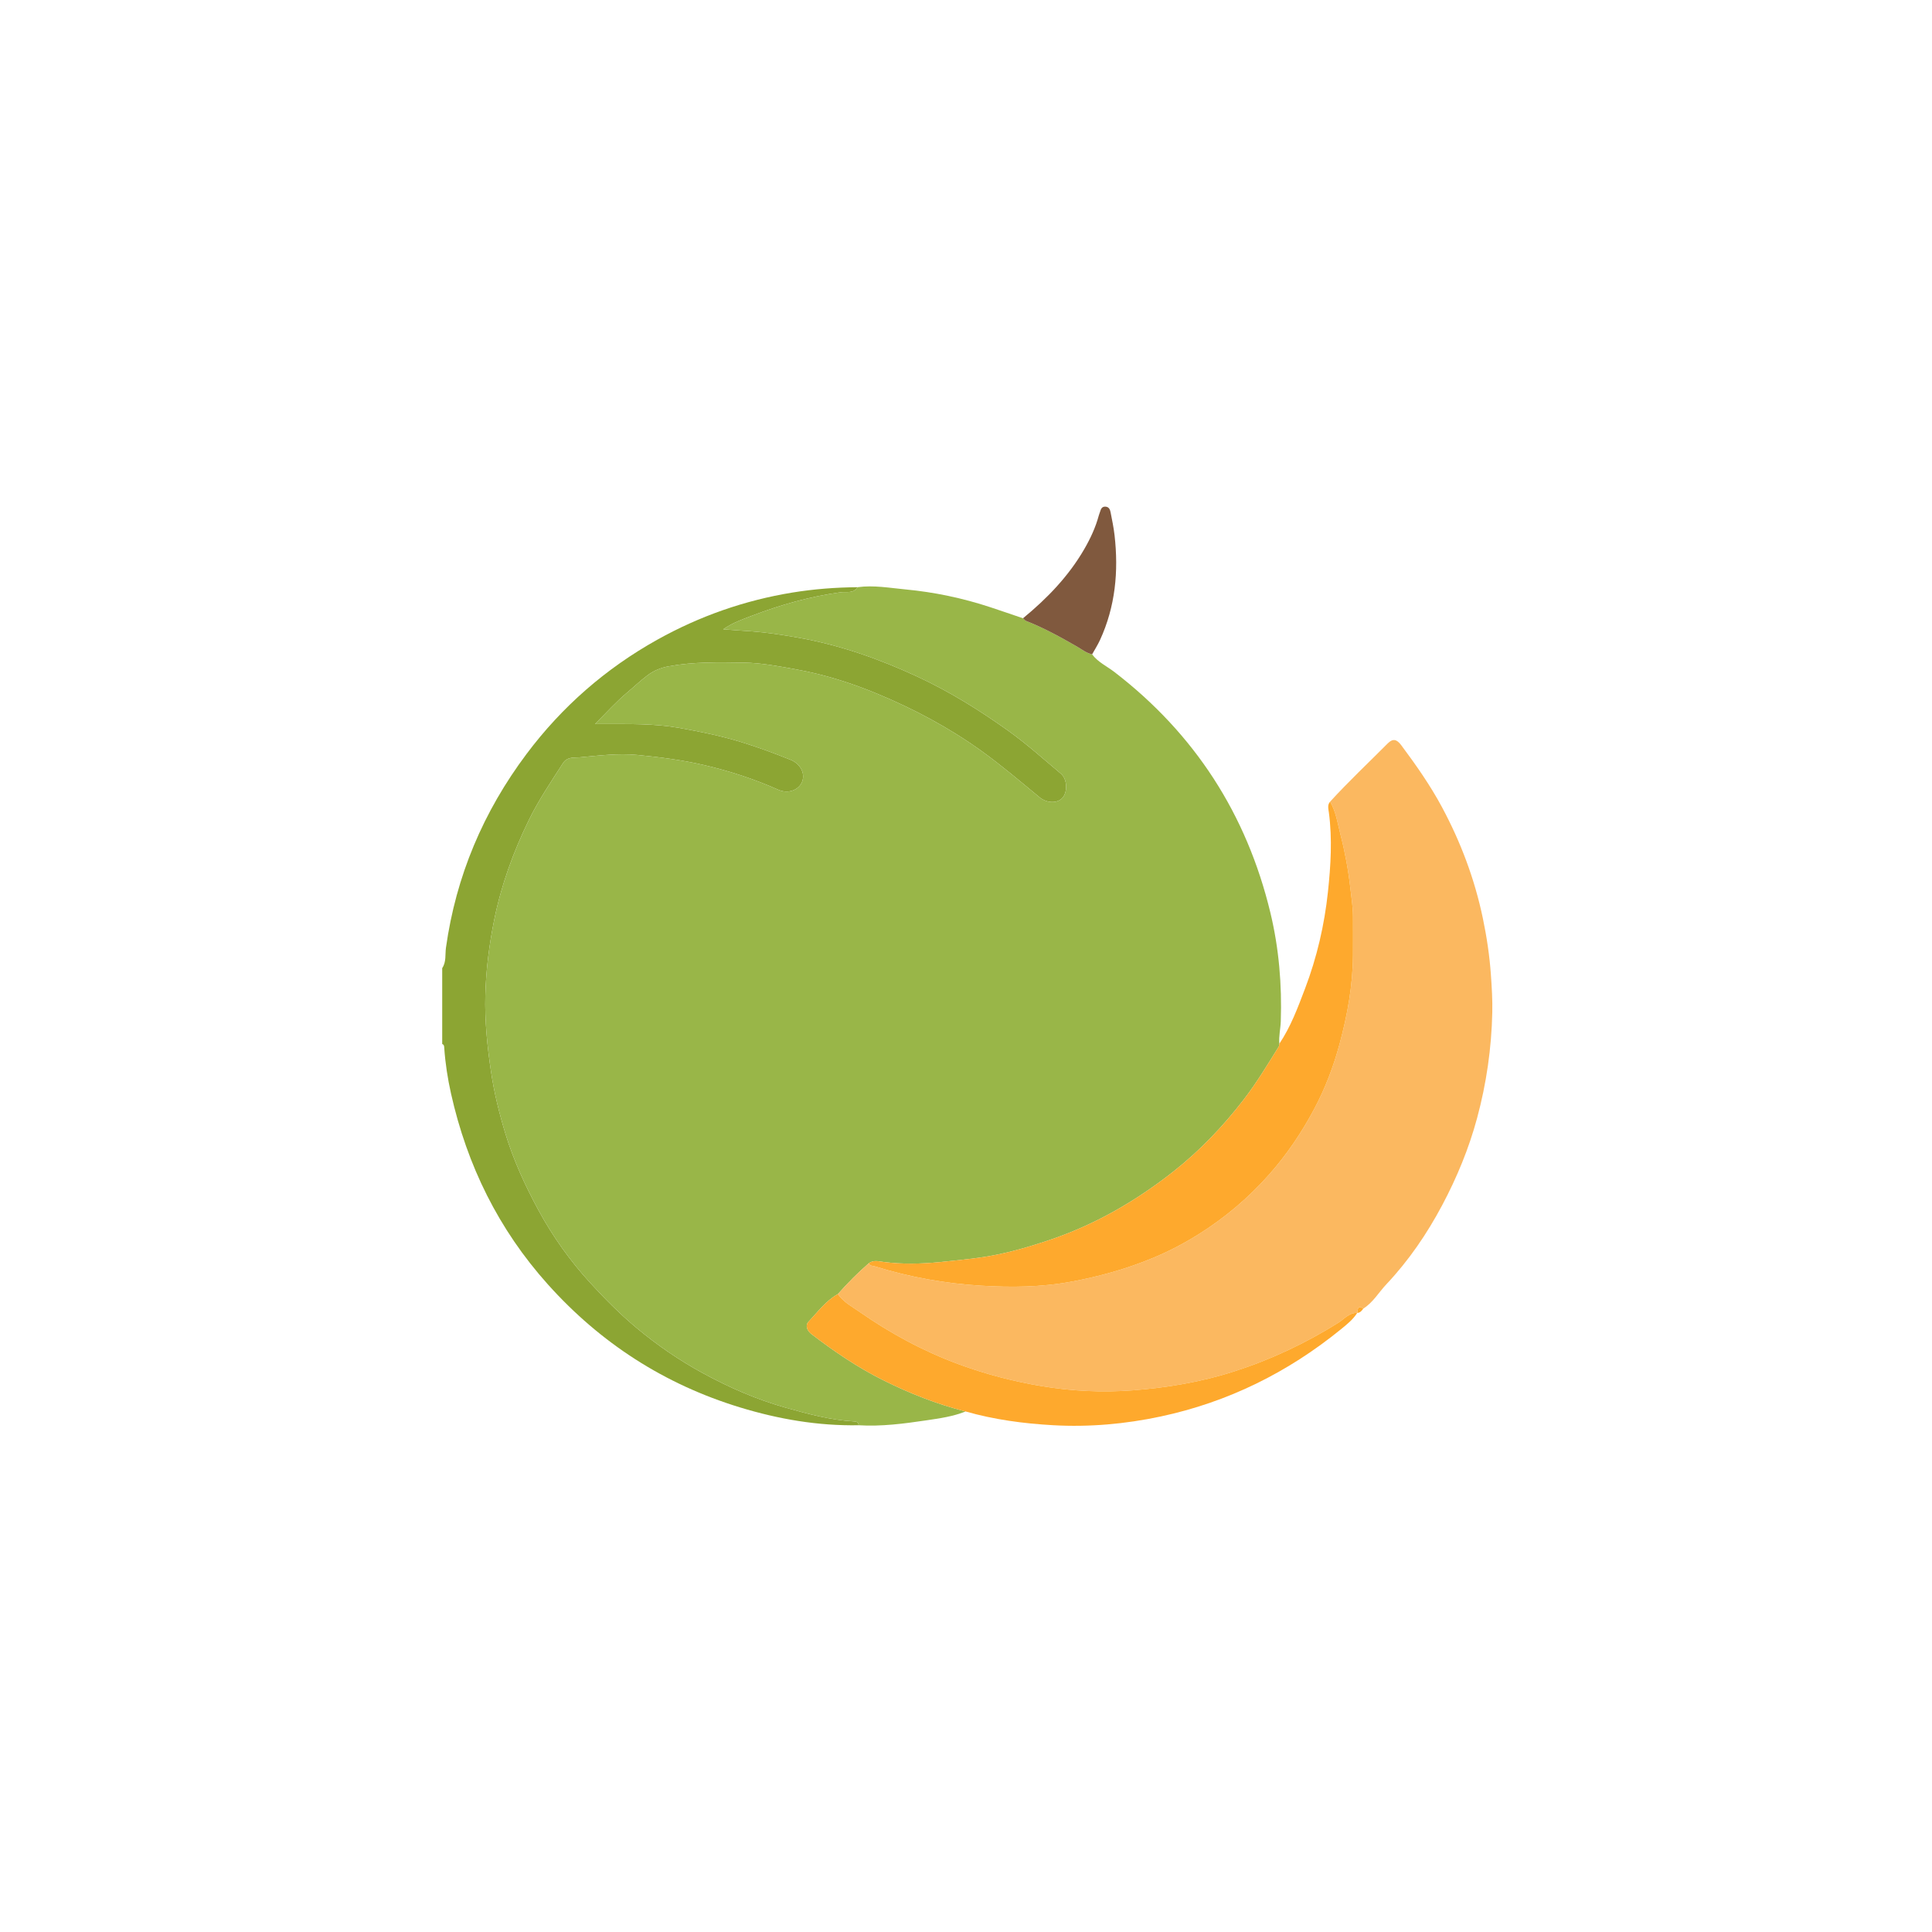
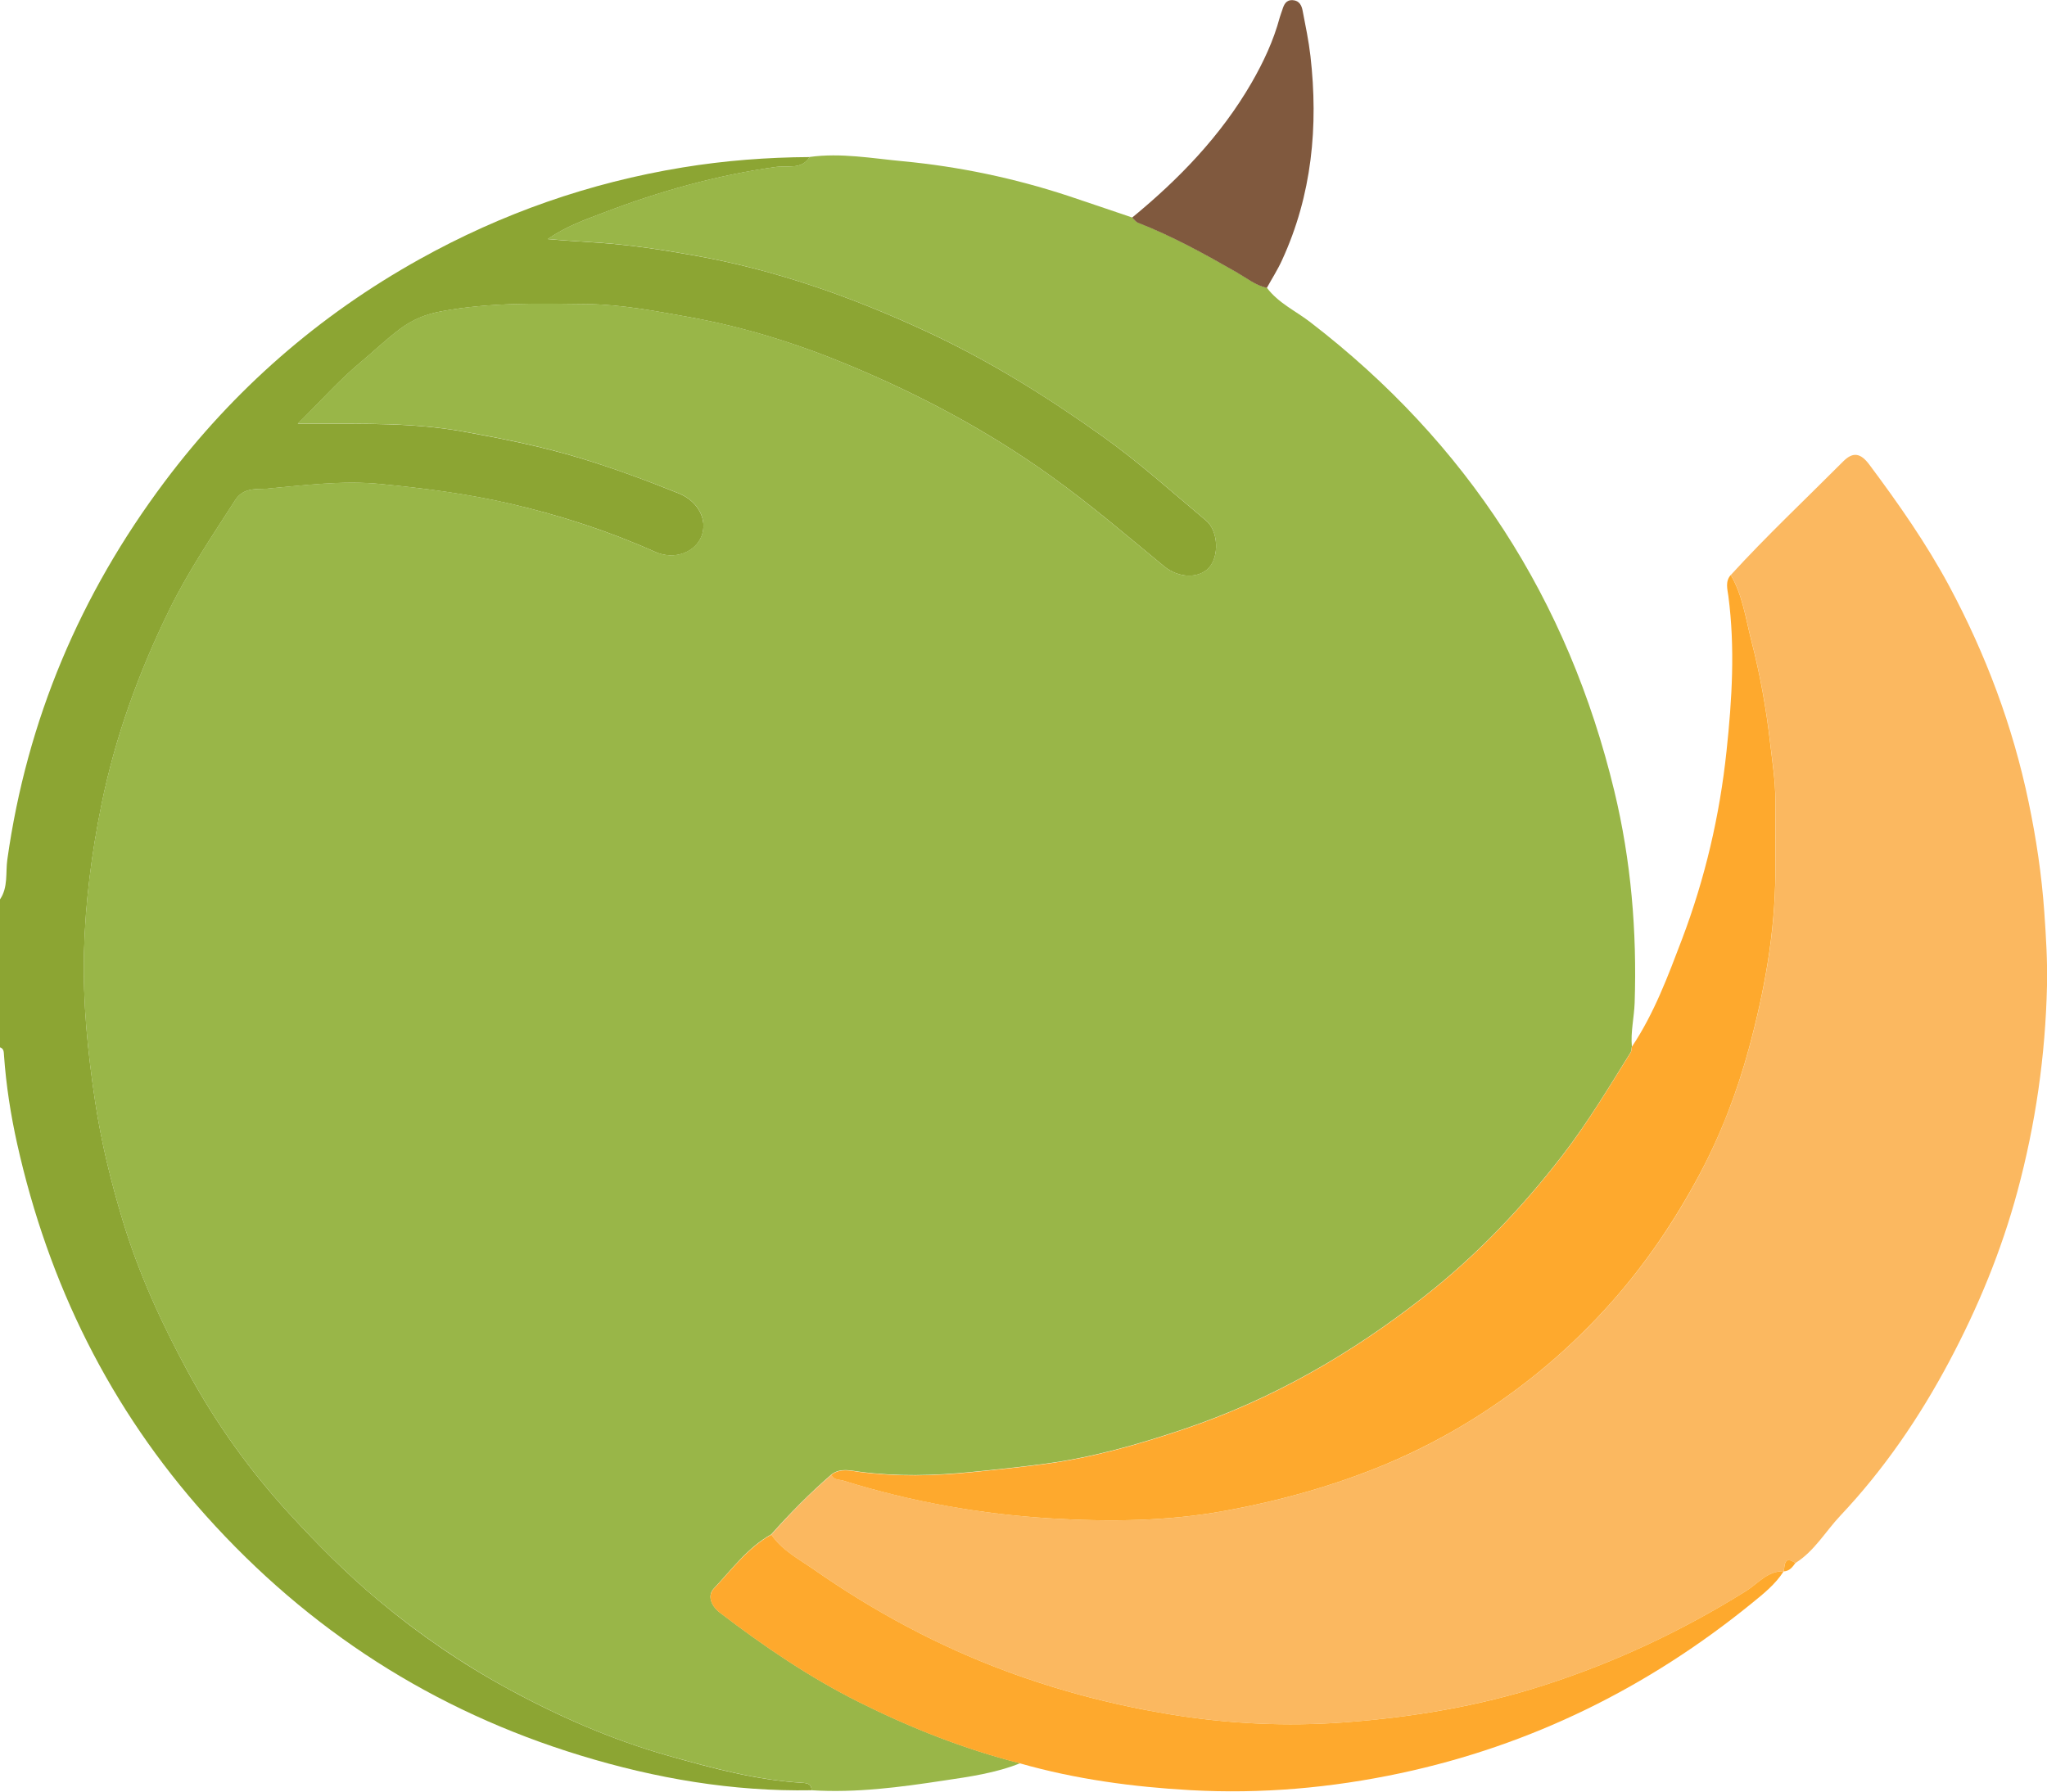
- <svg xmlns="http://www.w3.org/2000/svg" version="1.1" id="Layer_1" x="0px" y="0px" viewBox="0 0 4320 4320" style="enable-background:new 0 0 4320 4320;" xml:space="preserve">
+ <svg xmlns="http://www.w3.org/2000/svg" version="1.1" id="Layer_1" x="0px" y="0px" viewBox="0 0 2348.1 2055.3" style="enable-background:new 0 0 2348.1 2055.3;" xml:space="preserve">
+   <style type="text/css">
+ 	.st0{fill:#8CA533;}
+ 	.st1{fill:#99B648;}
+ 	.st2{fill:#FBB860;}
+ 	.st3{fill:#FEA92D;}
+ 	.st4{fill:#80593E;}
+ </style>
  <g id="NiDPGM.tif">
    <g>
-       <path style="fill:#8CA533;" d="M1919.814,3186.896c-90.614,1.556-178.664-13.498-265.131-39.905    c-168.902-51.582-311.69-143.576-429.535-274.947c-110.35-123.014-180.796-266.245-216.672-426.826    c-7.44-33.304-12.711-67.246-15.08-101.46c-0.261-3.771-0.02-7.715-4.608-9.311c0-56.569,0-113.137,0-169.706    c9.457-13.924,6.271-30.576,8.392-45.684c22.496-160.256,83.565-304.333,180.316-433.344    c79.317-105.764,177.081-191.152,292.601-255.511c94.363-52.571,194.946-87.845,301.835-105.262    c48.315-7.872,96.772-11.555,145.6-11.931c-8.856,14.8-25.454,9.588-37.285,11.206c-68.631,9.388-134.632,28.014-198.95,52.596    c-20.799,7.949-42.531,15.373-64.226,30.289c22.777,2.072,42.295,2.988,61.436,4.411c36.342,2.703,71.995,8.199,107.731,14.565    c92.327,16.448,179.88,47.42,264.633,86.676c71.885,33.296,138.84,74.95,203.296,120.998    c41.464,29.622,79.148,63.643,118.065,96.236c14.477,12.124,15.246,41.571,3.194,54.379    c-11.972,12.723-35.074,11.496-51.209-1.805c-42.674-35.177-84.638-71.066-129.724-103.448    c-72.741-52.244-151.061-93.858-233.252-127.999c-57.93-24.063-117.999-42.923-180.038-54.163    c-39.386-7.136-78.864-14.817-118.967-15.342c-55.425-0.725-110.828-2.019-166.017,8.059c-18.87,3.446-33.892,9.464-48.973,20.837    c-15.807,11.921-30.039,25.613-45.104,38.207c-24.29,20.305-45.549,44.236-71.682,70.206c9.765,0,14.092-0.008,18.42,0.001    c56.977,0.129,113.898-1.327,170.521,8.817c46.103,8.259,91.824,17.446,136.653,31.136c37.729,11.522,74.662,25.183,111.225,39.86    c22.647,9.091,33.328,30.271,26.456,48.758c-6.903,18.567-30.81,28.507-53.584,18.345    c-53.228-23.751-108.521-41.755-165.41-55.008c-49.411-11.511-99.56-17.899-149.859-22.756    c-43.321-4.184-86.731,1.566-129.82,5.436c-11.267,1.012-26.626-1.991-36.426,13.244c-26.709,41.521-54.461,82.561-76.084,126.854    c-34.616,70.909-61.56,144.91-77.349,222.503c-11.32,55.634-18.462,111.879-19.97,168.671    c-1.534,57.758,4.221,114.886,12.777,172.104c6.966,46.583,18.111,91.799,31.683,136.593    c18.324,60.476,44.457,117.573,74.62,173.094c32.071,59.031,70.896,113.308,116.015,162.523    c32.358,35.296,66.208,69.462,103.292,100.386c46.239,38.559,95.503,72.369,148.153,101.026    c58.748,31.976,119.789,58.733,184.55,76.97c50.249,14.151,100.399,27.714,152.753,30.848    C1915.139,3178.688,1919.668,3179.716,1919.814,3186.896z" />
-       <path style="fill:#99B648;" d="M1919.814,3186.896c-0.146-7.181-4.675-8.208-10.738-8.571    c-52.354-3.133-102.504-16.697-152.753-30.848c-64.761-18.238-125.802-44.994-184.55-76.97    c-52.65-28.657-101.914-62.467-148.153-101.026c-37.084-30.924-70.934-65.09-103.292-100.386    c-45.118-49.215-83.944-103.492-116.015-162.523c-30.163-55.521-56.296-112.618-74.62-173.094    c-13.573-44.794-24.718-90.009-31.683-136.593c-8.556-57.218-14.312-114.346-12.777-172.104    c1.509-56.792,8.65-113.037,19.97-168.671c15.789-77.593,42.733-151.594,77.349-222.503    c21.623-44.293,49.376-85.333,76.084-126.854c9.8-15.235,25.159-12.232,36.426-13.244c43.089-3.87,86.499-9.62,129.82-5.436    c50.299,4.858,100.448,11.246,149.859,22.756c56.89,13.253,112.182,31.257,165.41,55.008    c22.775,10.162,46.682,0.222,53.584-18.345c6.873-18.487-3.808-39.667-26.456-48.758c-36.563-14.677-73.496-28.338-111.225-39.86    c-44.829-13.691-90.55-22.877-136.653-31.136c-56.623-10.144-113.544-8.688-170.521-8.817c-4.328-0.01-8.656-0.001-18.42-0.001    c26.133-25.97,47.392-49.901,71.682-70.206c15.065-12.593,29.296-26.286,45.104-38.207c15.082-11.374,30.104-17.392,48.973-20.837    c55.189-10.078,110.592-8.784,166.017-8.059c40.103,0.525,79.581,8.206,118.967,15.342c62.039,11.24,122.108,30.1,180.038,54.163    c82.191,34.141,160.511,75.755,233.252,127.999c45.086,32.381,87.051,68.27,129.724,103.448    c16.135,13.3,39.237,14.528,51.209,1.805c12.052-12.808,11.283-42.254-3.194-54.379c-38.917-32.593-76.601-66.614-118.065-96.236    c-64.456-46.048-131.41-87.702-203.296-120.998c-84.753-39.256-172.306-70.228-264.633-86.676    c-35.736-6.366-71.388-11.862-107.731-14.565c-19.141-1.424-38.658-2.34-61.436-4.411c21.696-14.916,43.427-22.34,64.226-30.289    c64.318-24.582,130.319-43.208,198.95-52.596c11.831-1.618,28.429,3.593,37.285-11.206c35.963-5.027,71.643,1.594,107.058,4.938    c64.411,6.081,127.801,19.37,189.463,39.683c24.537,8.083,48.947,16.551,73.415,24.843c2.24,2.012,4.145,4.884,6.771,5.908    c39.703,15.484,76.84,36.085,113.668,57.213c11.132,6.386,21.118,14.777,34.085,17.533c13.082,17.57,33.069,26.563,49.833,39.462    c179.775,138.327,295.778,318.087,348.764,538.136c19.164,79.584,26.003,160.963,23.275,242.917    c-0.556,16.719-4.749,33.25-3.192,50.138c-0.454,2.239-0.318,4.846-1.449,6.664c-24.854,39.951-48.984,80.215-77.854,117.71    c-46.681,60.627-98.883,115.338-159.053,162.539c-83.723,65.676-174.724,118.104-275.902,152.104    c-51.676,17.365-103.803,32.321-158.166,39.615c-28.546,3.83-57.055,6.786-85.688,9.605c-42.543,4.19-84.747,5.231-127.209-0.266    c-10.758-1.393-22.558-4.791-32.823,3.066c-24.62,21.277-47.396,44.404-68.969,68.738c-27.109,15.091-45.122,40.119-65.773,61.971    c-7.772,8.224-3.197,20.001,6.805,27.652c50.616,38.72,103.21,74.533,160.279,102.987c58.97,29.402,120.122,53.622,184.177,69.907    c-28.218,11.349-58.167,15.482-87.878,19.874C2021.04,3183.356,1970.752,3190.026,1919.814,3186.896z" />
-       <path style="fill:#FBB860;" d="M1873.558,2893.556c21.573-24.334,44.349-47.461,68.969-68.738    c2.479,6.343,8.953,5.313,13.661,6.778c77.539,24.125,157.234,38.407,237.957,43.261c66.703,4.011,133.998,3.384,200.218-8.799    c63.305-11.646,125.079-28.776,184.728-53.701c35.249-14.729,68.832-32.263,101.008-52.468    c58.802-36.926,111.169-81.125,157.521-133.404c39.699-44.776,72.564-93.553,100.533-145.879    c24.738-46.281,43.387-95.257,57.086-145.896c17.624-65.146,29.603-131.282,30.083-199.067c0.2-28.271,0.056-56.545,0.009-84.817    c-0.037-22.045-3.539-43.93-6.008-65.647c-4.504-39.627-11.72-79.104-21.694-117.851c-6.511-25.295-9.935-51.655-23.528-74.753    c41.219-45.078,85.721-86.92,128.766-130.194c11.305-11.365,20.07-9.874,30.19,3.702c33.27,44.627,65.235,90.154,91.58,139.323    c41.939,78.273,72.853,160.73,91.02,247.66c8.7,41.629,15.025,83.641,18.022,126.301c1.979,28.178,3.732,56.261,3.114,84.427    c-1.758,80.117-13.057,158.796-33.979,236.318c-18.367,68.054-45.1,132.749-77.954,194.566    c-34.019,64.009-74.885,124.007-124.884,176.987c-17.171,18.195-29.791,40.769-51.67,54.48    c-13.071-8.76-12.096,2.062-13.446,9.643l0.028-0.208c-18.533-0.491-29.573,14.214-43.167,22.695    c-73.219,45.676-150.37,82.043-232.689,108.42c-74.014,23.717-149.965,36.36-226.837,42.16    c-67.565,5.098-135.63,1.761-202.534-9.341c-63.347-10.512-125.535-26.708-186.061-49.074    c-78.955-29.177-152.334-68.765-221.111-116.75C1905.372,2921.746,1885.905,2911.705,1873.558,2893.556z" />
-       <path style="fill:#FEA92D;" d="M2974.101,1792.574c13.593,23.098,17.017,49.459,23.528,74.753    c9.974,38.747,17.191,78.224,21.694,117.851c2.468,21.717,5.97,43.603,6.008,65.647c0.048,28.272,0.191,56.546-0.009,84.817    c-0.48,67.785-12.458,133.921-30.083,199.067c-13.699,50.64-32.349,99.616-57.086,145.896    c-27.969,52.325-60.834,101.103-100.533,145.879c-46.352,52.28-98.719,96.479-157.521,133.404    c-32.176,20.205-65.759,37.739-101.008,52.468c-59.649,24.925-121.423,42.054-184.728,53.701    c-66.22,12.183-133.515,12.81-200.218,8.799c-80.723-4.854-160.418-19.136-237.957-43.261c-4.708-1.465-11.182-0.435-13.661-6.778    c10.265-7.856,22.065-4.458,32.823-3.066c42.462,5.497,84.667,4.456,127.209,0.266c28.633-2.82,57.141-5.775,85.688-9.605    c54.363-7.294,106.49-22.25,158.166-39.615c101.177-34,192.179-86.428,275.902-152.104    c60.171-47.2,112.372-101.911,159.053-162.539c28.87-37.495,53-77.759,77.854-117.71c1.131-1.818,0.995-4.425,1.449-6.664    c25.544-38.052,41.28-80.779,57.395-123.142c26.542-69.775,43.352-142.229,51.241-216.328    c6.281-58.993,9.95-118.336,2.054-177.702C2970.321,1808.787,2967.632,1799.917,2974.101,1792.574z" />
-       <path style="fill:#FEA92D;" d="M1873.558,2893.556c12.347,18.149,31.814,28.19,48.93,40.132    c68.776,47.986,142.156,87.574,221.111,116.75c60.526,22.367,122.714,38.563,186.061,49.074    c66.904,11.102,134.969,14.438,202.534,9.341c76.872-5.8,152.823-18.443,226.837-42.16    c82.319-26.377,159.47-62.745,232.689-108.42c13.594-8.48,24.634-23.185,43.167-22.695c-9.538,14.998-23.386,26.03-36.771,36.912    c-118.866,96.634-252.761,162.813-402.815,194.824c-79.254,16.907-159.737,24.042-240.667,19.49    c-66.054-3.715-131.656-12.455-195.586-30.733c-64.055-16.286-125.207-40.505-184.177-69.907    c-57.069-28.454-109.663-64.267-160.279-102.987c-10.001-7.651-14.577-19.428-6.805-27.652    C1828.436,2933.675,1846.45,2908.647,1873.558,2893.556z" />
-       <path style="fill:#80593E;" d="M2441.991,1463.128c-12.967-2.756-22.953-11.146-34.085-17.533    c-36.828-21.128-73.965-41.728-113.668-57.213c-2.625-1.024-4.531-3.895-6.771-5.908c53.908-44.348,101.892-93.9,137.114-154.837    c13.731-23.757,25.167-48.403,32.348-74.944c0.791-2.923,2.031-5.721,2.907-8.624c1.85-6.129,4.171-11.707,12.101-11.185    c7.686,0.506,10.155,6.406,11.323,12.393c3.343,17.126,6.94,34.272,8.913,51.584c9.215,80.841,1.837,159.538-32.58,234.322    C2454.525,1442.199,2447.898,1452.498,2441.991,1463.128z" />
-       <path style="fill:#FEA92D;" d="M3034.859,2935.787c1.35-7.581,0.375-18.403,13.446-9.643    C3044.917,2930.884,3041.402,2935.446,3034.859,2935.787z" />
+       <path class="st0" d="M931,2054c-90.6,1.6-178.7-13.5-265.1-39.9c-168.9-51.6-311.7-143.6-429.5-274.9    c-110.3-123-180.8-266.2-216.7-426.8c-7.4-33.3-12.7-67.2-15.1-101.5c-0.3-3.8,0-7.7-4.6-9.3c0-56.6,0-113.1,0-169.7    c9.5-13.9,6.3-30.6,8.4-45.7C30.9,826,92,681.9,188.7,552.9C268,447.1,365.8,361.7,481.3,297.4c94.4-52.6,194.9-87.8,301.8-105.3    c48.3-7.9,96.8-11.6,145.6-11.9c-8.9,14.8-25.5,9.6-37.3,11.2c-68.6,9.4-134.6,28-198.9,52.6c-20.8,7.9-42.5,15.4-64.2,30.3    c22.8,2.1,42.3,3,61.4,4.4c36.3,2.7,72,8.2,107.7,14.6c92.3,16.4,179.9,47.4,264.6,86.7c71.9,33.3,138.8,74.9,203.3,121    c41.5,29.6,79.1,63.6,118.1,96.2c14.5,12.1,15.2,41.6,3.2,54.4c-12,12.7-35.1,11.5-51.2-1.8c-42.7-35.2-84.6-71.1-129.7-103.4    c-72.7-52.2-151.1-93.9-233.3-128c-57.9-24.1-118-42.9-180-54.2c-39.4-7.1-78.9-14.8-119-15.3c-55.4-0.7-110.8-2-166,8.1    c-18.9,3.4-33.9,9.5-49,20.8c-15.8,11.9-30,25.6-45.1,38.2c-24.3,20.3-45.5,44.2-71.7,70.2c9.8,0,14.1,0,18.4,0    c57,0.1,113.9-1.3,170.5,8.8c46.1,8.3,91.8,17.4,136.7,31.1c37.7,11.5,74.7,25.2,111.2,39.9c22.6,9.1,33.3,30.3,26.5,48.8    c-6.9,18.6-30.8,28.5-53.6,18.3c-53.2-23.8-108.5-41.8-165.4-55c-49.4-11.5-99.6-17.9-149.9-22.8c-43.3-4.2-86.7,1.6-129.8,5.4    c-11.3,1-26.6-2-36.4,13.2c-26.7,41.5-54.5,82.6-76.1,126.9c-34.6,70.9-61.6,144.9-77.3,222.5c-11.3,55.6-18.5,111.9-20,168.7    c-1.5,57.8,4.2,114.9,12.8,172.1c7,46.6,18.1,91.8,31.7,136.6c18.3,60.5,44.5,117.6,74.6,173.1c32.1,59,70.9,113.3,116,162.5    c32.4,35.3,66.2,69.5,103.3,100.4c46.2,38.6,95.5,72.4,148.2,101c58.7,32,119.8,58.7,184.6,77c50.2,14.2,100.4,27.7,152.8,30.8    C926.4,2045.8,930.9,2046.9,931,2054z" />
+       <path class="st1" d="M931,2054c-0.1-7.2-4.7-8.2-10.7-8.6c-52.4-3.1-102.5-16.7-152.8-30.8c-64.8-18.2-125.8-45-184.6-77    c-52.7-28.7-101.9-62.5-148.2-101c-37.1-30.9-70.9-65.1-103.3-100.4c-45.1-49.2-83.9-103.5-116-162.5    c-30.2-55.5-56.3-112.6-74.6-173.1c-13.6-44.8-24.7-90-31.7-136.6c-8.6-57.2-14.3-114.3-12.8-172.1c1.5-56.8,8.7-113,20-168.7    c15.8-77.6,42.7-151.6,77.3-222.5c21.6-44.3,49.4-85.3,76.1-126.9c9.8-15.2,25.2-12.2,36.4-13.2c43.1-3.9,86.5-9.6,129.8-5.4    c50.3,4.9,100.4,11.2,149.9,22.8c56.9,13.3,112.2,31.3,165.4,55c22.8,10.2,46.7,0.2,53.6-18.3c6.9-18.5-3.8-39.7-26.5-48.8    c-36.6-14.7-73.5-28.3-111.2-39.9c-44.8-13.7-90.6-22.9-136.7-31.1c-56.6-10.1-113.5-8.7-170.5-8.8c-4.3,0-8.7,0-18.4,0    c26.1-26,47.4-49.9,71.7-70.2c15.1-12.6,29.3-26.3,45.1-38.2c15.1-11.4,30.1-17.4,49-20.8c55.2-10.1,110.6-8.8,166-8.1    c40.1,0.5,79.6,8.2,119,15.3c62,11.2,122.1,30.1,180,54.2c82.2,34.1,160.5,75.8,233.3,128c45.1,32.4,87.1,68.3,129.7,103.4    c16.1,13.3,39.2,14.5,51.2,1.8c12.1-12.8,11.3-42.3-3.2-54.4c-38.9-32.6-76.6-66.6-118.1-96.2c-64.5-46-131.4-87.7-203.3-121    c-84.8-39.3-172.3-70.2-264.6-86.7c-35.7-6.4-71.4-11.9-107.7-14.6c-19.1-1.4-38.7-2.3-61.4-4.4c21.7-14.9,43.4-22.3,64.2-30.3    c64.3-24.6,130.3-43.2,198.9-52.6c11.8-1.6,28.4,3.6,37.3-11.2c36-5,71.6,1.6,107.1,4.9c64.4,6.1,127.8,19.4,189.5,39.7    c24.5,8.1,48.9,16.6,73.4,24.8c2.2,2,4.1,4.9,6.8,5.9c39.7,15.5,76.8,36.1,113.7,57.2c11.1,6.4,21.1,14.8,34.1,17.5    c13.1,17.6,33.1,26.6,49.8,39.5c179.8,138.3,295.8,318.1,348.8,538.1c19.2,79.6,26,161,23.3,242.9c-0.6,16.7-4.7,33.2-3.2,50.1    c-0.5,2.2-0.3,4.8-1.4,6.7c-24.9,40-49,80.2-77.9,117.7c-46.7,60.6-98.9,115.3-159.1,162.5c-83.7,65.7-174.7,118.1-275.9,152.1    c-51.7,17.4-103.8,32.3-158.2,39.6c-28.5,3.8-57.1,6.8-85.7,9.6c-42.5,4.2-84.7,5.2-127.2-0.3c-10.8-1.4-22.6-4.8-32.8,3.1    c-24.6,21.3-47.4,44.4-69,68.7c-27.1,15.1-45.1,40.1-65.8,62c-7.8,8.2-3.2,20,6.8,27.7c50.6,38.7,103.2,74.5,160.3,103    c59,29.4,120.1,53.6,184.2,69.9c-28.2,11.3-58.2,15.5-87.9,19.9C1032.3,2050.5,982,2057.2,931,2054z" />
+       <path class="st2" d="M884.8,1760.7c21.6-24.3,44.3-47.5,69-68.7c2.5,6.3,9,5.3,13.7,6.8c77.5,24.1,157.2,38.4,238,43.3    c66.7,4,134,3.4,200.2-8.8c63.3-11.6,125.1-28.8,184.7-53.7c35.2-14.7,68.8-32.3,101-52.5c58.8-36.9,111.2-81.1,157.5-133.4    c39.7-44.8,72.6-93.6,100.5-145.9c24.7-46.3,43.4-95.3,57.1-145.9c17.6-65.1,29.6-131.3,30.1-199.1c0.2-28.3,0.1-56.5,0-84.8    c0-22-3.5-43.9-6-65.6c-4.5-39.6-11.7-79.1-21.7-117.9c-6.5-25.3-9.9-51.7-23.5-74.8c41.2-45.1,85.7-86.9,128.8-130.2    c11.3-11.4,20.1-9.9,30.2,3.7c33.3,44.6,65.2,90.2,91.6,139.3c41.9,78.3,72.9,160.7,91,247.7c8.7,41.6,15,83.6,18,126.3    c2,28.2,3.7,56.3,3.1,84.4c-1.8,80.1-13.1,158.8-34,236.3c-18.4,68.1-45.1,132.7-78,194.6c-34,64-74.9,124-124.9,177    c-17.2,18.2-29.8,40.8-51.7,54.5c-13.1-8.8-12.1,2.1-13.4,9.6l0-0.2c-18.5-0.5-29.6,14.2-43.2,22.7    c-73.2,45.7-150.4,82-232.7,108.4c-74,23.7-150,36.4-226.8,42.2c-67.6,5.1-135.6,1.8-202.5-9.3c-63.3-10.5-125.5-26.7-186.1-49.1    c-79-29.2-152.3-68.8-221.1-116.8C916.6,1788.9,897.1,1778.9,884.8,1760.7z" />
+       <path class="st3" d="M1985.3,659.7c13.6,23.1,17,49.5,23.5,74.8c10,38.7,17.2,78.2,21.7,117.9c2.5,21.7,6,43.6,6,65.6    c0,28.3,0.2,56.5,0,84.8c-0.5,67.8-12.5,133.9-30.1,199.1c-13.7,50.6-32.3,99.6-57.1,145.9c-28,52.3-60.8,101.1-100.5,145.9    c-46.4,52.3-98.7,96.5-157.5,133.4c-32.2,20.2-65.8,37.7-101,52.5c-59.6,24.9-121.4,42.1-184.7,53.7    c-66.2,12.2-133.5,12.8-200.2,8.8c-80.7-4.9-160.4-19.1-238-43.3c-4.7-1.5-11.2-0.4-13.7-6.8c10.3-7.9,22.1-4.5,32.8-3.1    c42.5,5.5,84.7,4.5,127.2,0.3c28.6-2.8,57.1-5.8,85.7-9.6c54.4-7.3,106.5-22.2,158.2-39.6c101.2-34,192.2-86.4,275.9-152.1    c60.2-47.2,112.4-101.9,159.1-162.5c28.9-37.5,53-77.8,77.9-117.7c1.1-1.8,1-4.4,1.4-6.7c25.5-38.1,41.3-80.8,57.4-123.1    c26.5-69.8,43.4-142.2,51.2-216.3c6.3-59,9.9-118.3,2.1-177.7C1981.5,675.9,1978.8,667.1,1985.3,659.7z" />
+       <path class="st3" d="M884.8,1760.7c12.3,18.1,31.8,28.2,48.9,40.1c68.8,48,142.2,87.6,221.1,116.8    c60.5,22.4,122.7,38.6,186.1,49.1c66.9,11.1,135,14.4,202.5,9.3c76.9-5.8,152.8-18.4,226.8-42.2c82.3-26.4,159.5-62.7,232.7-108.4    c13.6-8.5,24.6-23.2,43.2-22.7c-9.5,15-23.4,26-36.8,36.9c-118.9,96.6-252.8,162.8-402.8,194.8c-79.3,16.9-159.7,24-240.7,19.5    c-66.1-3.7-131.7-12.5-195.6-30.7c-64.1-16.3-125.2-40.5-184.2-69.9c-57.1-28.5-109.7-64.3-160.3-103c-10-7.7-14.6-19.4-6.8-27.7    C839.6,1800.8,857.7,1775.8,884.8,1760.7z" />
+       <path class="st4" d="M1453.2,330.3c-13-2.8-23-11.1-34.1-17.5c-36.8-21.1-74-41.7-113.7-57.2c-2.6-1-4.5-3.9-6.8-5.9    c53.9-44.3,101.9-93.9,137.1-154.8c13.7-23.8,25.2-48.4,32.3-74.9c0.8-2.9,2-5.7,2.9-8.6c1.9-6.1,4.2-11.7,12.1-11.2    c7.7,0.5,10.2,6.4,11.3,12.4c3.3,17.1,6.9,34.3,8.9,51.6c9.2,80.8,1.8,159.5-32.6,234.3C1465.7,309.3,1459.1,319.6,1453.2,330.3z" />
+       <path class="st3" d="M2046.1,1802.9c1.4-7.6,0.4-18.4,13.4-9.6C2056.1,1798,2052.6,1802.6,2046.1,1802.9z" />
    </g>
  </g>
</svg>
